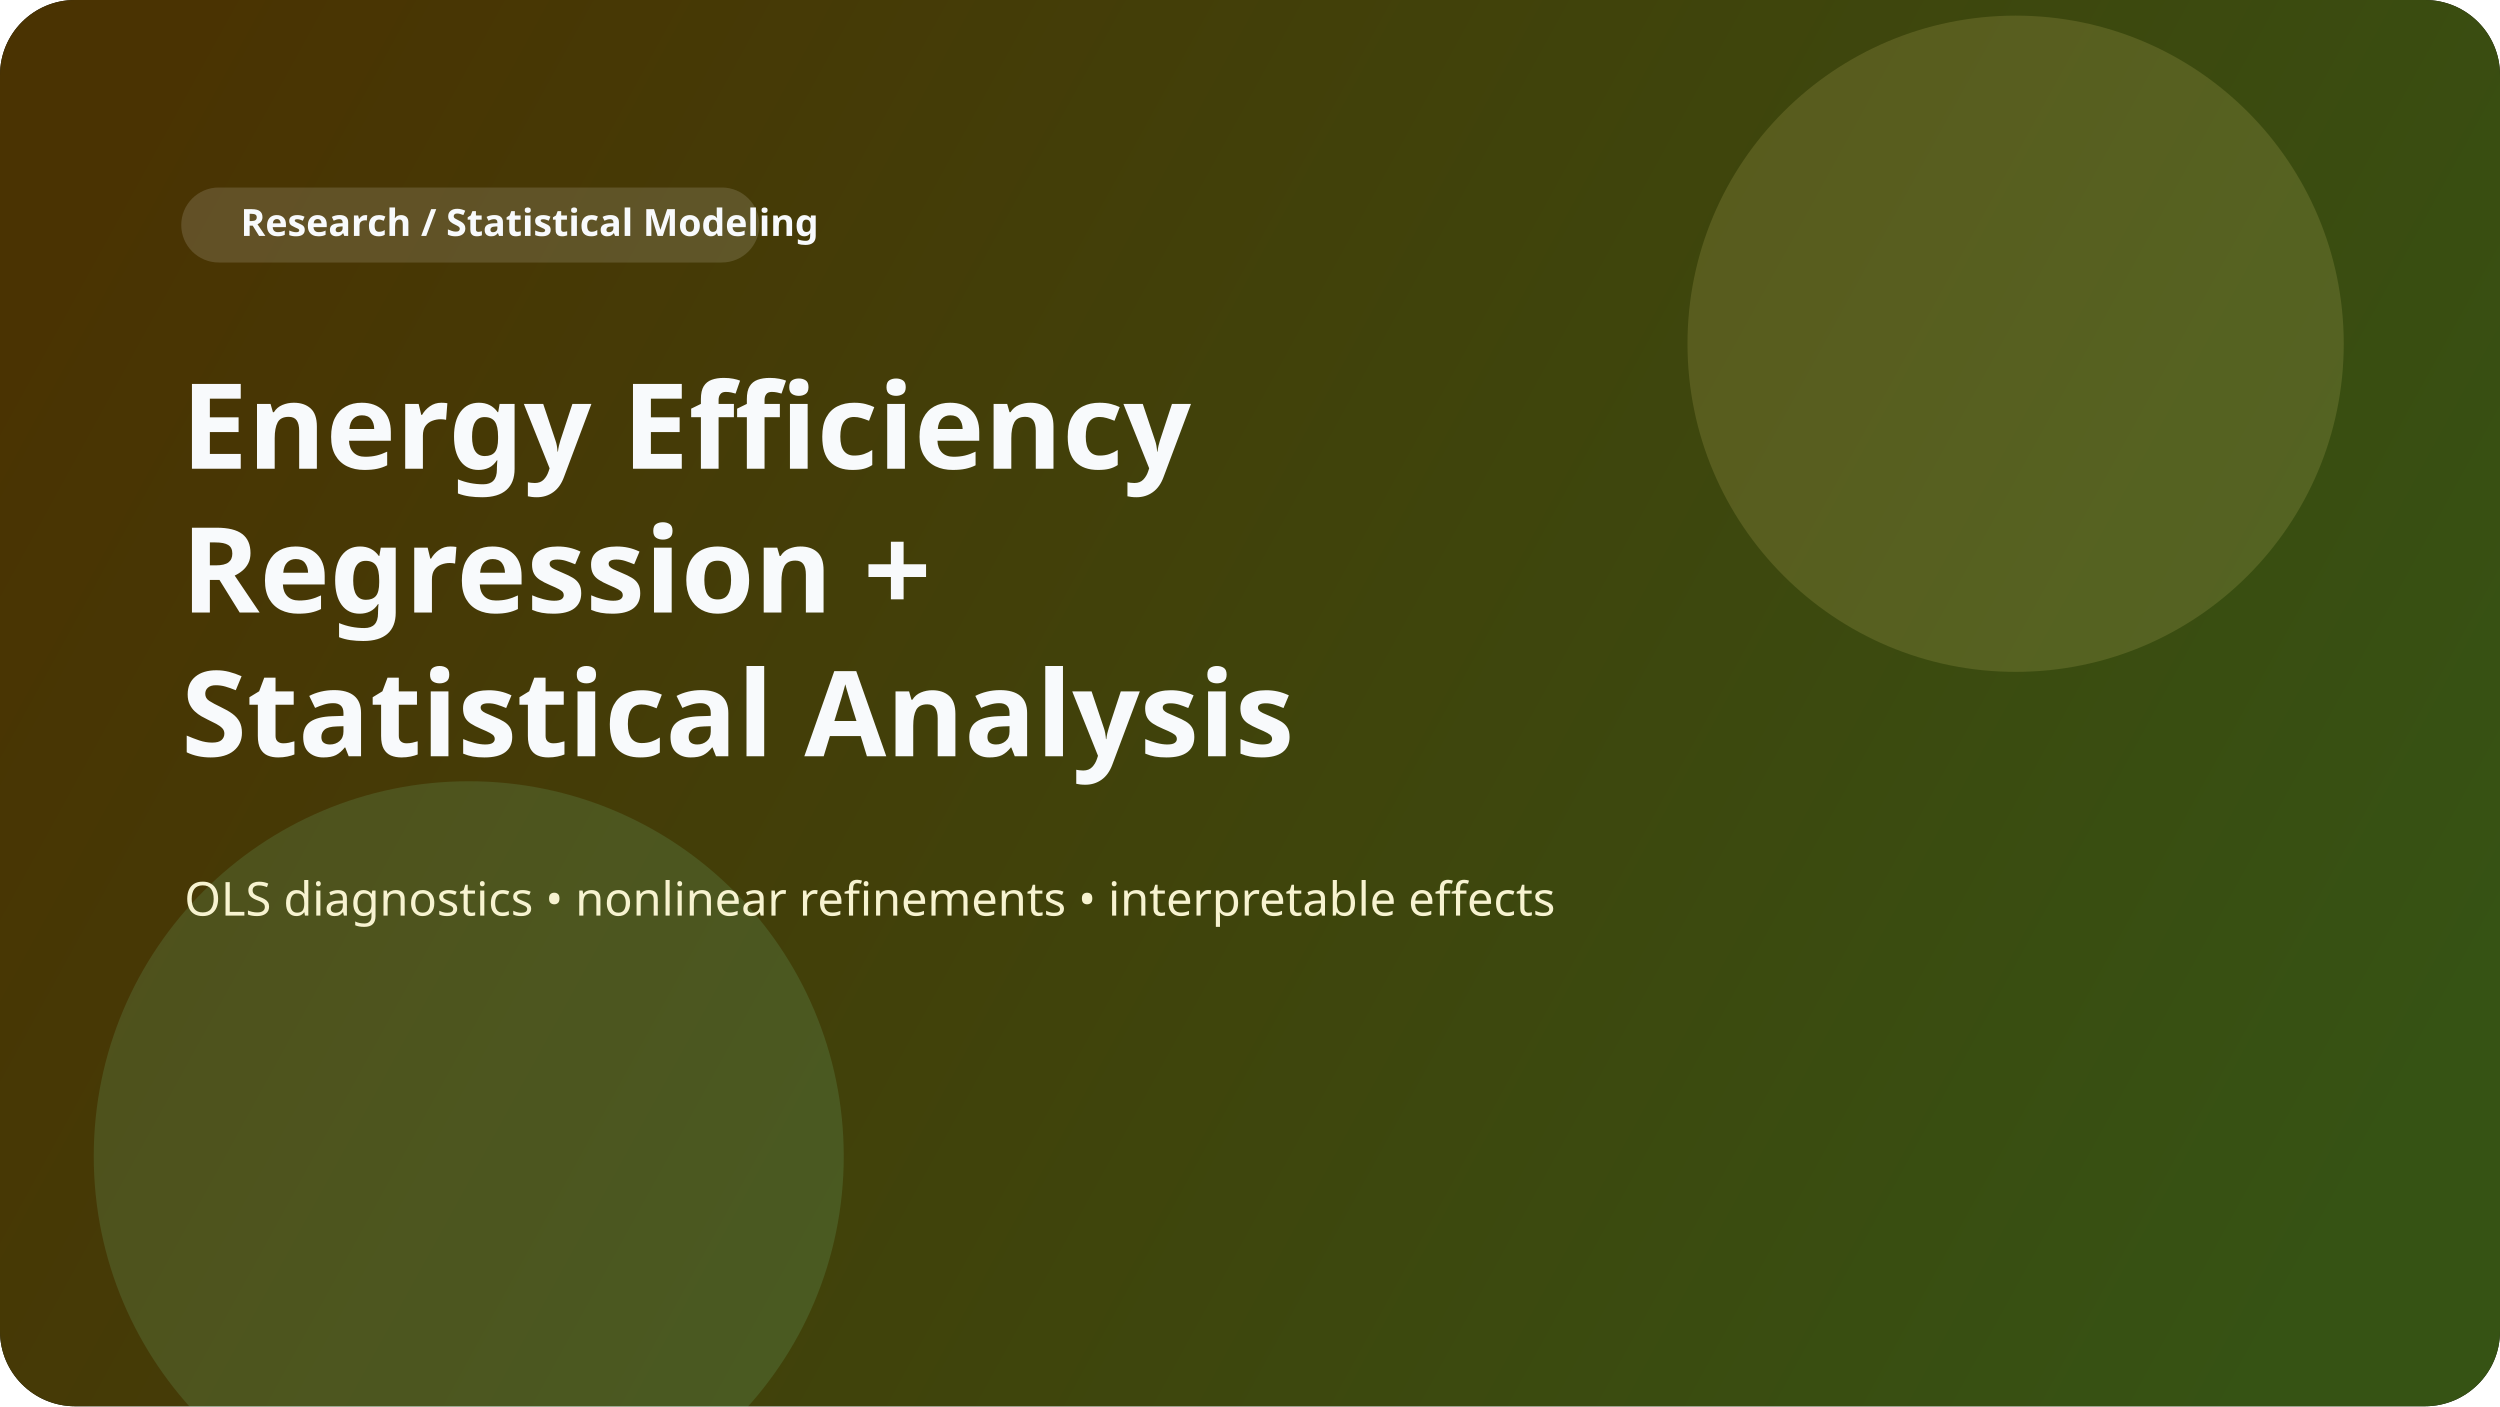
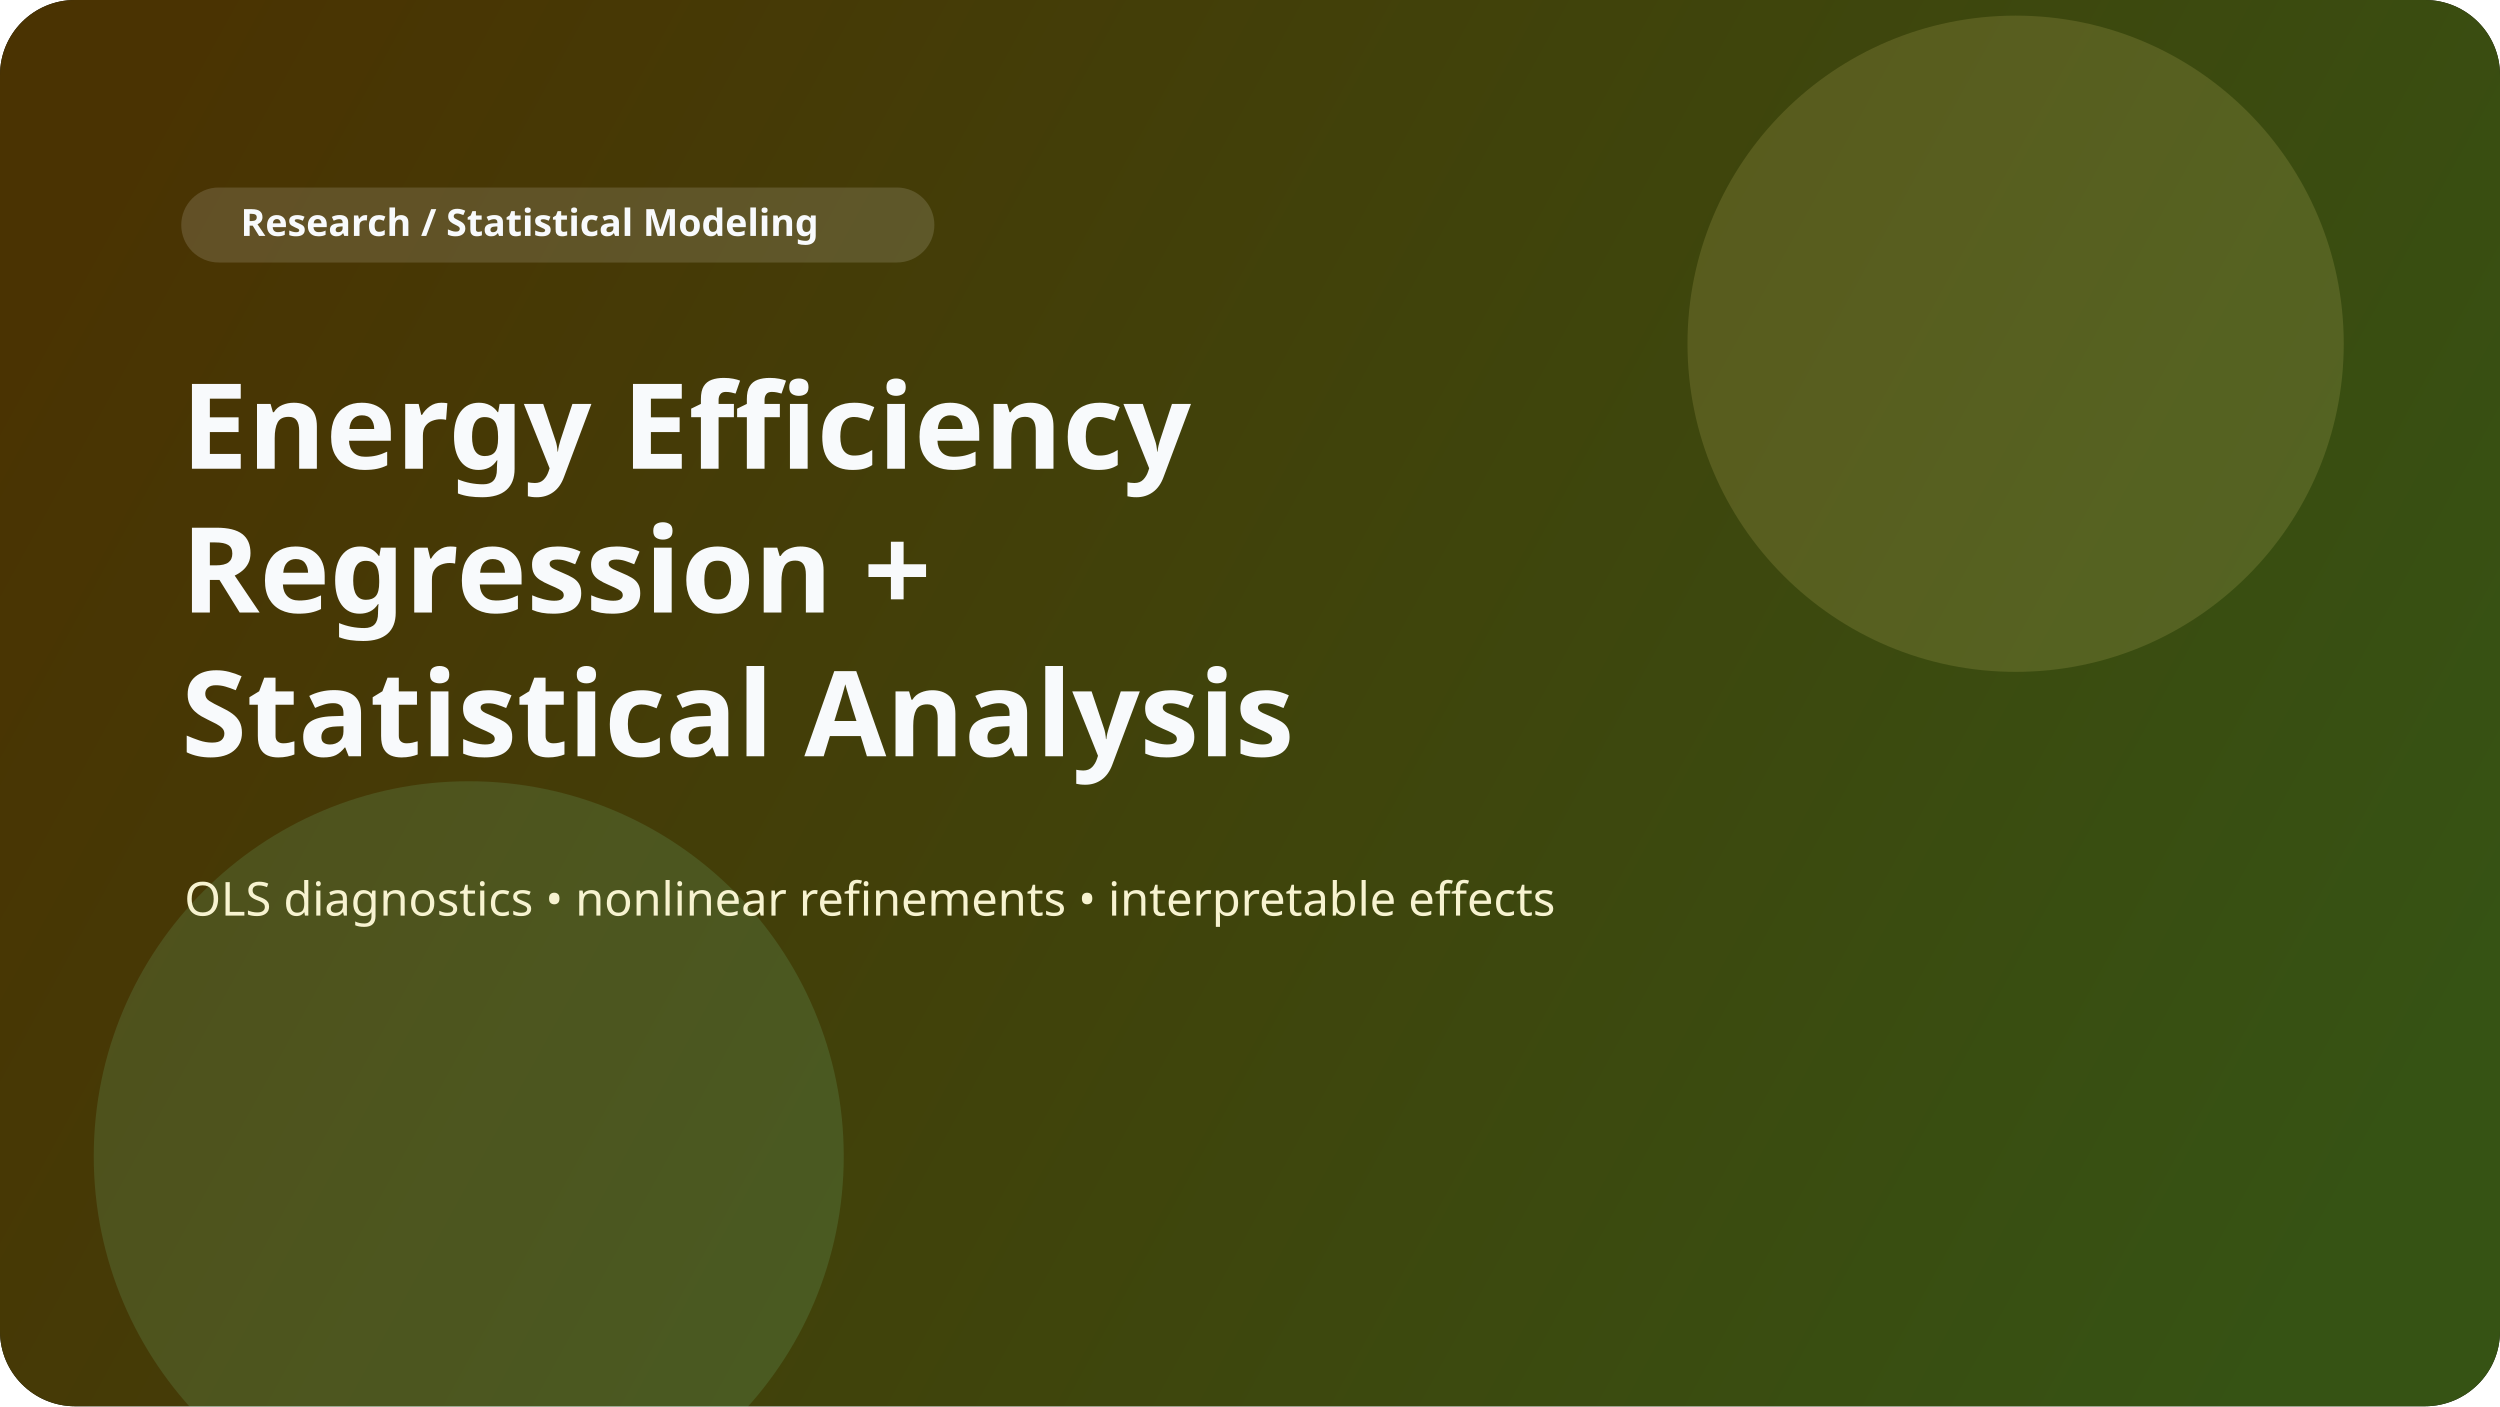
<svg xmlns="http://www.w3.org/2000/svg" width="1600" height="900" viewBox="0 0 1600 900" fill="none">
  <rect width="1600" height="900" rx="48" fill="#161510" />
  <rect width="1600" height="900" rx="48" fill="url(#bg)" />
  <circle cx="1290" cy="220" r="210" fill="#FDE68A" fill-opacity="0.14" />
  <circle cx="300" cy="740" r="240" fill="#86EFAC" fill-opacity="0.14" />
-   <rect x="116" y="120" width="370" height="48" rx="24" fill="rgba(255,255,255,0.14)" />
+   <rect x="116" y="120" width="482" height="48" rx="24" fill="rgba(255,255,255,0.14)" />
  <text x="154" y="151" fill="#F8FAFC" font-family="'IBM Plex Sans', sans-serif" font-size="24" font-weight="600">Research / Statistical Modeling</text>
  <text x="116" y="300" fill="#F8FAFC" font-family="'Space Grotesk', sans-serif" font-size="76" font-weight="700">Energy Efficiency</text>
  <text x="116" y="392" fill="#F8FAFC" font-family="'Space Grotesk', sans-serif" font-size="76" font-weight="700">Regression +</text>
  <text x="116" y="484" fill="#F8FAFC" font-family="'Space Grotesk', sans-serif" font-size="76" font-weight="700">Statistical Analysis</text>
  <text x="118" y="586" fill="#F7F3D0" font-family="'IBM Plex Sans', sans-serif" font-size="30">OLS diagnostics • nonlinear refinements • interpretable effects</text>
  <defs>
    <linearGradient id="bg" x1="84" y1="74" x2="1480" y2="840" gradientUnits="userSpaceOnUse">
      <stop stop-color="#4A3302" />
      <stop offset="1" stop-color="#365314" />
    </linearGradient>
  </defs>
</svg>
